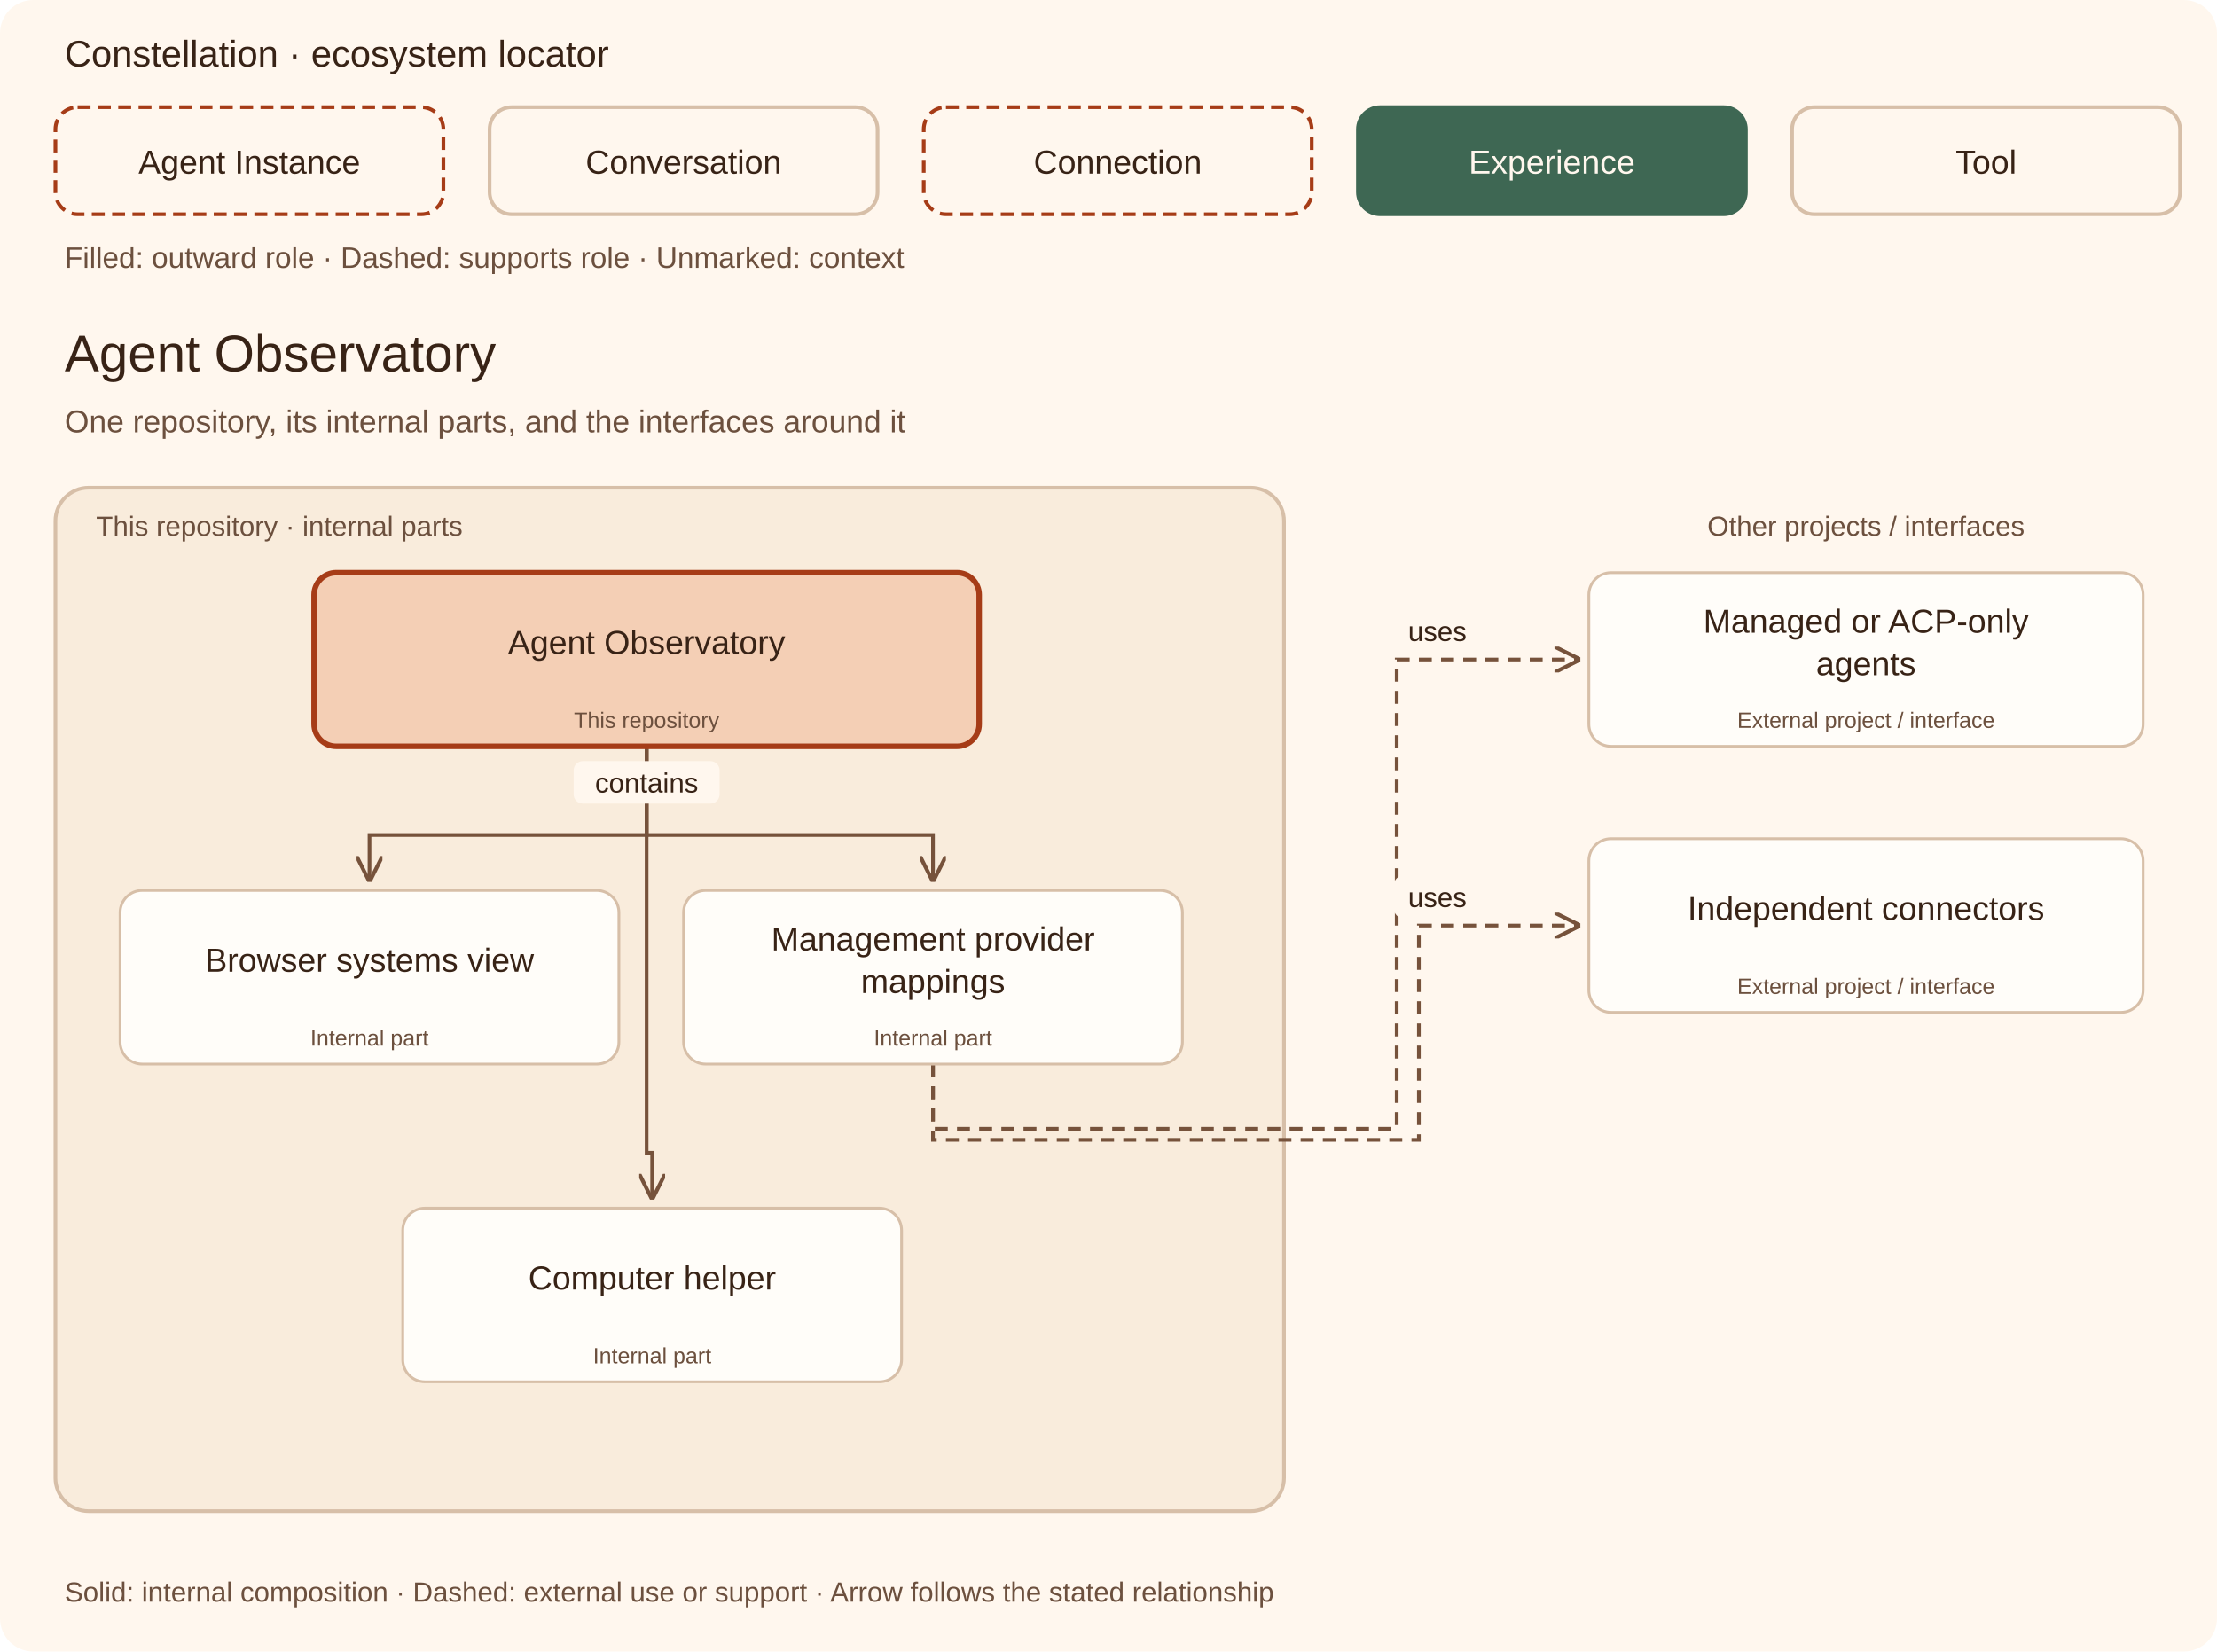
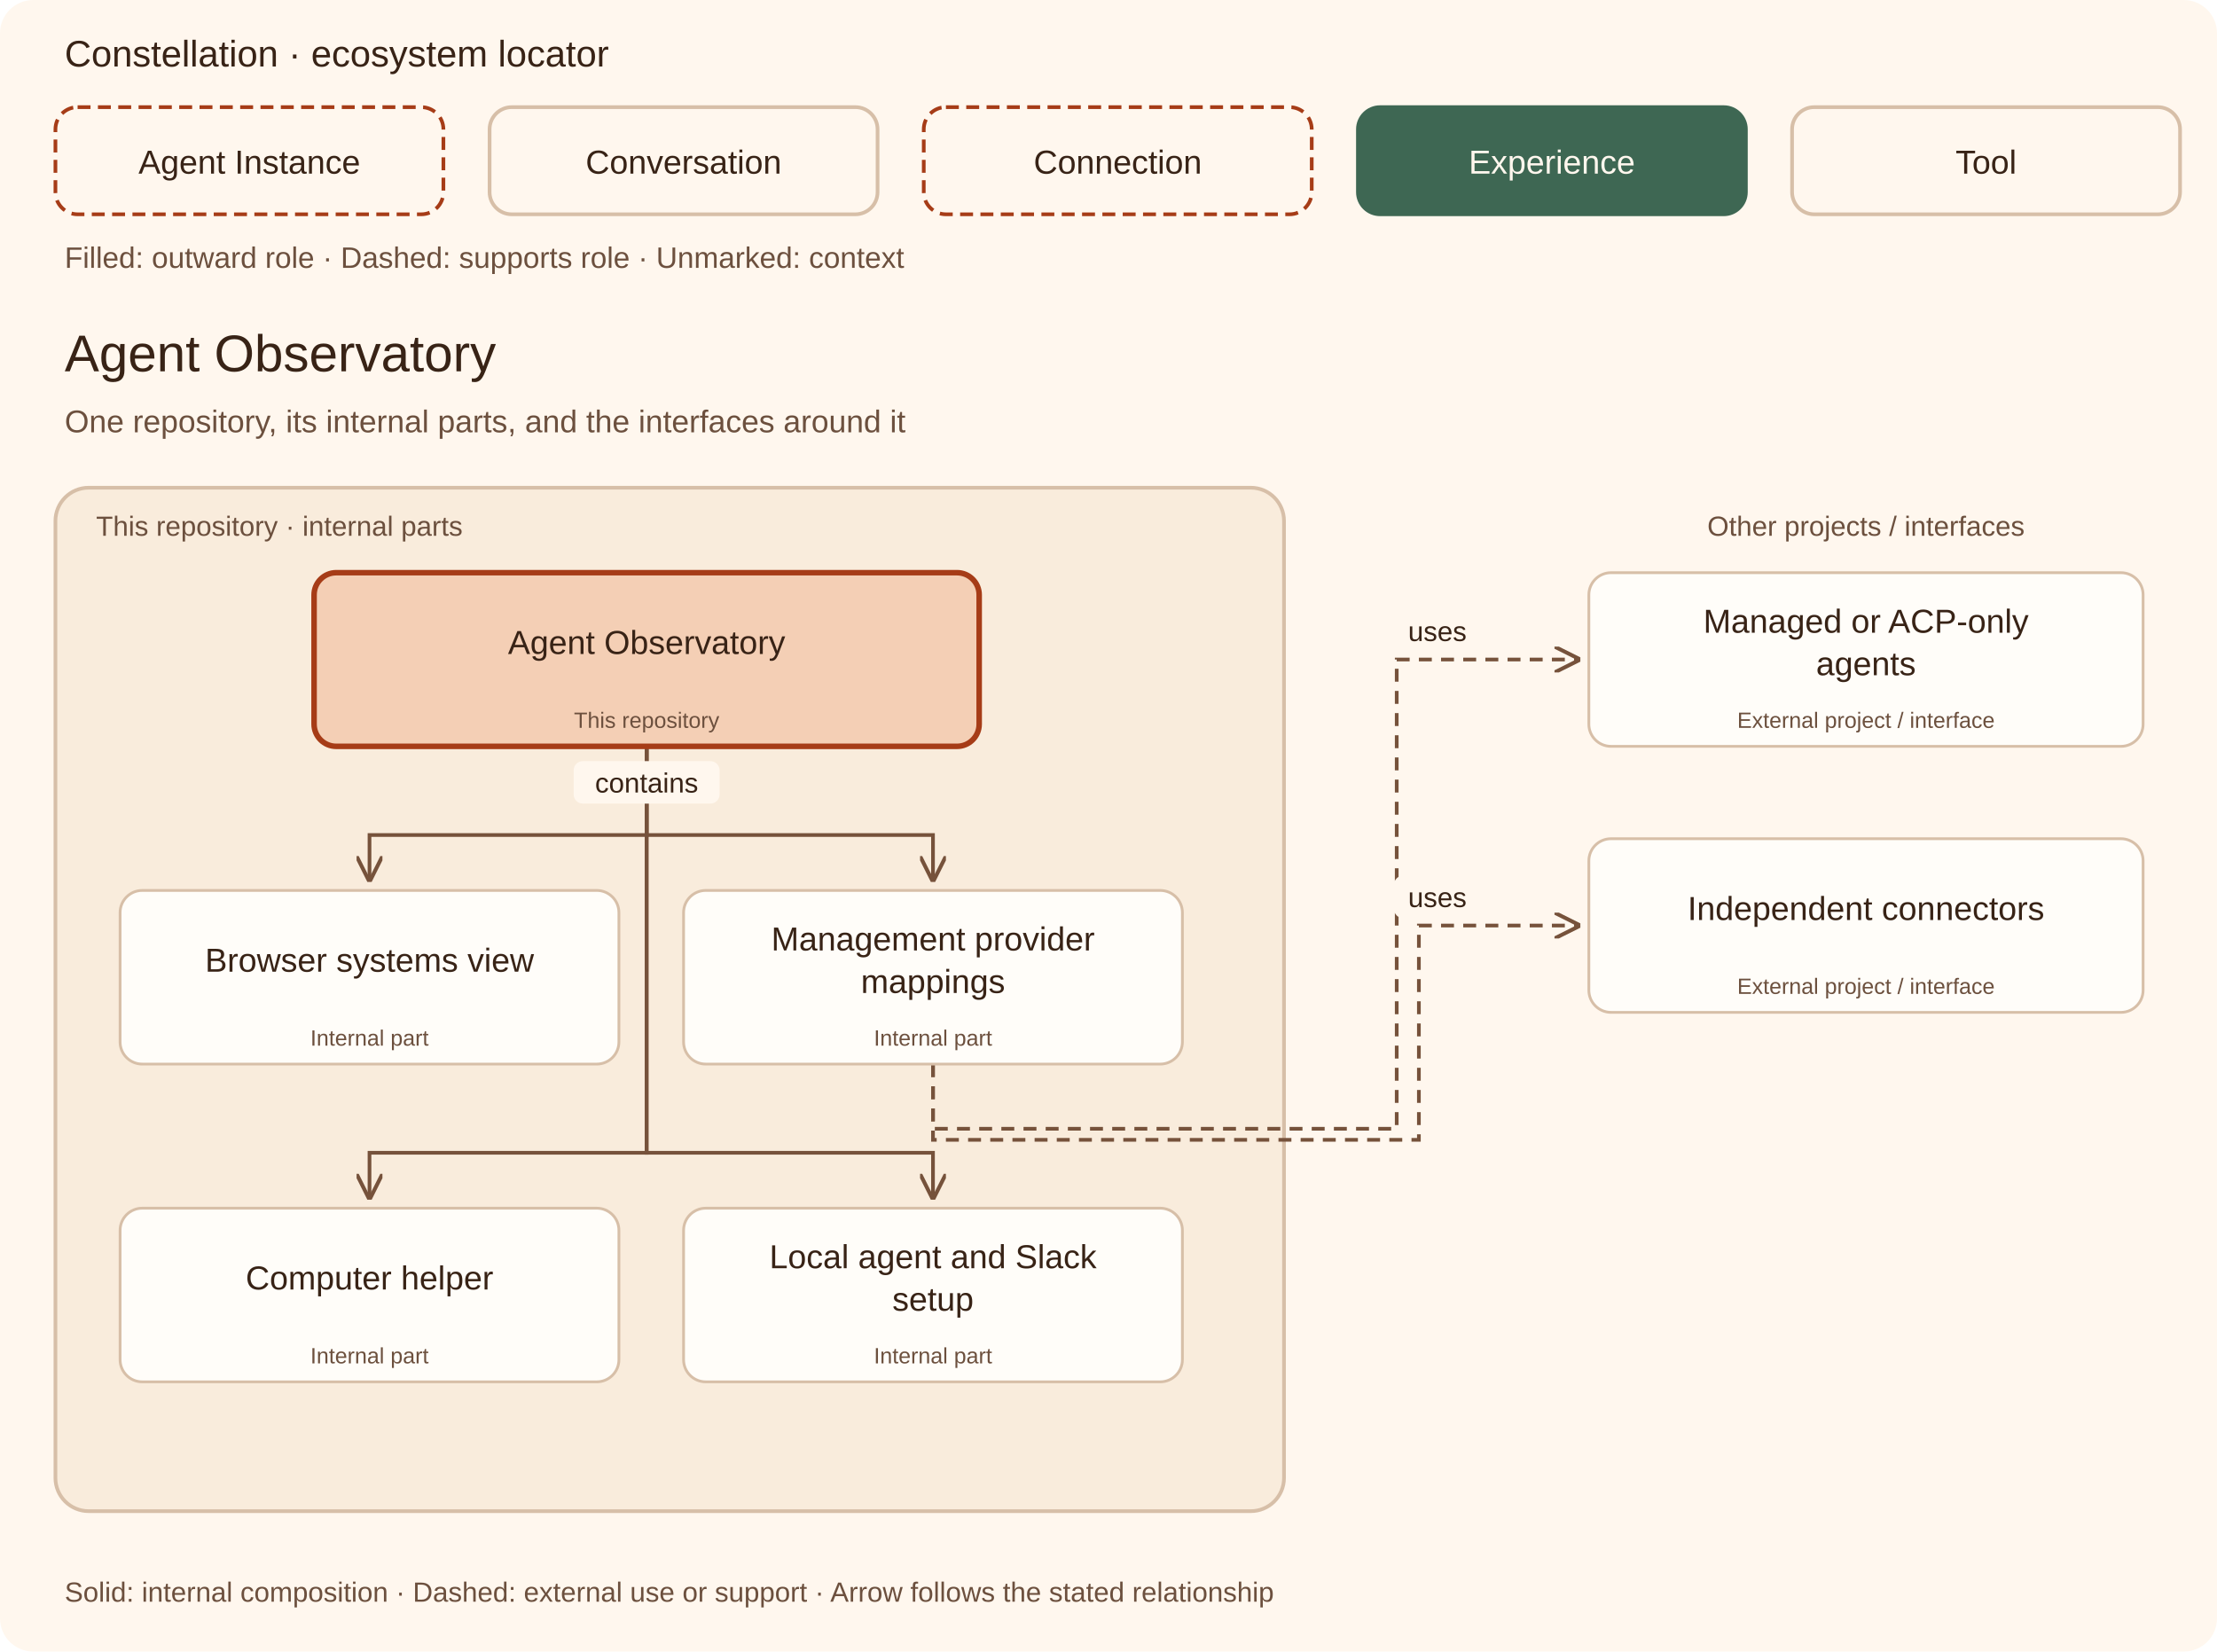
<svg xmlns="http://www.w3.org/2000/svg" viewBox="0 0 1200 894" role="img" aria-labelledby="title desc">
  <defs>
    <marker id="arrow" viewBox="0 0 10 10" refX="9" refY="5" markerWidth="7" markerHeight="7" orient="auto">
      <path d="M0 0L10 5L0 10" fill="none" stroke="#76523b" stroke-width="1.5" />
    </marker>
  </defs>
  <rect width="1200" height="894" rx="18" fill="#fff7ee" />
  <g font-family="Trebuchet MS,Arial,sans-serif">
    <text x="35" y="36" text-anchor="start" font-size="20" fill="#382316">Constellation · ecosystem locator</text>
    <rect x="30" y="58" width="210" height="58" rx="12" fill="#fff7ee" stroke="#a63c17" stroke-width="2" stroke-dasharray="7 4" />
    <text x="135" y="94" text-anchor="middle" font-size="18" fill="#382316">Agent Instance</text>
    <rect x="265" y="58" width="210" height="58" rx="12" fill="#fff7ee" stroke="#d7bfa8" stroke-width="2" />
    <text x="370" y="94" text-anchor="middle" font-size="18" fill="#382316">Conversation</text>
    <rect x="500" y="58" width="210" height="58" rx="12" fill="#fff7ee" stroke="#a63c17" stroke-width="2" stroke-dasharray="7 4" />
    <text x="605" y="94" text-anchor="middle" font-size="18" fill="#382316">Connection</text>
    <rect x="735" y="58" width="210" height="58" rx="12" fill="#3e6753" stroke="#3e6753" stroke-width="2" />
    <text x="840" y="94" text-anchor="middle" font-size="18" fill="#fff7ee">Experience</text>
    <rect x="970" y="58" width="210" height="58" rx="12" fill="#fff7ee" stroke="#d7bfa8" stroke-width="2" />
    <text x="1075" y="94" text-anchor="middle" font-size="18" fill="#382316">Tool</text>
    <text x="35" y="145" text-anchor="start" font-size="16" fill="#6c503e">Filled: outward role · Dashed: supports role · Unmarked: context</text>
    <text x="35" y="201" text-anchor="start" font-size="28" fill="#382316">Agent Observatory</text>
    <text x="35" y="234" text-anchor="start" font-size="17" fill="#6c503e">One repository, its internal parts, and the interfaces around it</text>
    <rect data-project-boundary="true" x="30" y="264" width="665" height="554" rx="18" fill="#f9ecdc" stroke="#d7bfa8" stroke-width="2" />
    <text x="52" y="290" text-anchor="start" font-size="15" fill="#6c503e">This repository · internal parts</text>
    <text x="1010" y="290" text-anchor="middle" font-size="15" fill="#6c503e">Other projects / interfaces</text>
    <g data-edge-from="self" data-edge-to="view" data-relation="contains">
      <path d="M350.0 404V452H200.0V476" fill="none" stroke="#76523b" stroke-width="2" marker-end="url(#arrow)" />
    </g>
    <g data-edge-from="self" data-edge-to="providers" data-relation="contains">
      <path d="M350.0 404V452H505.0V476" fill="none" stroke="#76523b" stroke-width="2" marker-end="url(#arrow)" />
    </g>
    <g data-edge-from="self" data-edge-to="helper" data-relation="contains">
-       <path d="M350.0 404V624H353.0V648" fill="none" stroke="#76523b" stroke-width="2" marker-end="url(#arrow)" />
+       <path d="M350.0 404V624H200.0V648" fill="none" stroke="#76523b" stroke-width="2" marker-end="url(#arrow)" />
    </g>
    <g data-edge-from="providers" data-edge-to="agents" data-relation="uses">
      <path d="M505.0 576V611H756V357.0H854" fill="none" stroke="#76523b" stroke-width="2" marker-end="url(#arrow)" stroke-dasharray="7 5" />
    </g>
    <g data-edge-from="providers" data-edge-to="connectors" data-relation="uses">
      <path d="M505.0 576V617H768V501.0H854" fill="none" stroke="#76523b" stroke-width="2" marker-end="url(#arrow)" stroke-dasharray="7 5" />
+     </g>
+     <g data-edge-from="self" data-edge-to="local-setup" data-relation="contains">
+       <path d="M350.0 404V624H505.0V648" fill="none" stroke="#76523b" stroke-width="2" marker-end="url(#arrow)" />
    </g>
    <rect x="310.5" y="412" width="79" height="23" rx="5" fill="#fff7ee" />
    <text x="350.0" y="429" text-anchor="middle" font-size="15" fill="#382316">contains</text>
    <rect x="754.5" y="330.0" width="47" height="23" rx="5" fill="#fff7ee" />
    <text x="778" y="347.0" text-anchor="middle" font-size="15" fill="#382316">uses</text>
    <rect x="754.5" y="474.0" width="47" height="23" rx="5" fill="#fff7ee" />
    <text x="778" y="491.0" text-anchor="middle" font-size="15" fill="#382316">uses</text>
    <g data-node-id="self" data-kind="self">
      <a href="https://github.com/microsoft/amplifier-constellation-observatory" target="_top">
        <rect x="170" y="310" width="360" height="94" rx="12" fill="#f4cfb5" stroke="#a63c17" stroke-width="3" />
        <text x="350.0" y="354.0" text-anchor="middle" font-size="18" fill="#382316">Agent Observatory</text>
        <text x="350.0" y="394" text-anchor="middle" font-size="12" fill="#6c503e">This repository</text>
      </a>
    </g>
    <g data-node-id="view" data-kind="internal">
      <rect x="65" y="482" width="270" height="94" rx="12" fill="#fffdf9" stroke="#d7bfa8" stroke-width="1.5" />
      <text x="200.0" y="526.0" text-anchor="middle" font-size="18" fill="#382316">Browser systems view</text>
      <text x="200.0" y="566" text-anchor="middle" font-size="12" fill="#6c503e">Internal part</text>
    </g>
    <g data-node-id="providers" data-kind="internal">
      <rect x="370" y="482" width="270" height="94" rx="12" fill="#fffdf9" stroke="#d7bfa8" stroke-width="1.5" />
      <text x="505.0" y="514.5" text-anchor="middle" font-size="18" fill="#382316">Management provider</text>
      <text x="505.0" y="537.5" text-anchor="middle" font-size="18" fill="#382316">mappings</text>
      <text x="505.0" y="566" text-anchor="middle" font-size="12" fill="#6c503e">Internal part</text>
    </g>
    <g data-node-id="helper" data-kind="internal">
-       <rect x="218" y="654" width="270" height="94" rx="12" fill="#fffdf9" stroke="#d7bfa8" stroke-width="1.5" />
-       <text x="353.0" y="698.0" text-anchor="middle" font-size="18" fill="#382316">Computer helper</text>
-       <text x="353.0" y="738" text-anchor="middle" font-size="12" fill="#6c503e">Internal part</text>
+       <rect x="65" y="654" width="270" height="94" rx="12" fill="#fffdf9" stroke="#d7bfa8" stroke-width="1.5" />
+       <text x="200.0" y="698.0" text-anchor="middle" font-size="18" fill="#382316">Computer helper</text>
+       <text x="200.0" y="738" text-anchor="middle" font-size="12" fill="#6c503e">Internal part</text>
+     </g>
+     <g data-node-id="local-setup" data-kind="internal">
+       <rect x="370" y="654" width="270" height="94" rx="12" fill="#fffdf9" stroke="#d7bfa8" stroke-width="1.5" />
+       <text x="505.0" y="686.5" text-anchor="middle" font-size="18" fill="#382316">Local agent and Slack</text>
+       <text x="505.0" y="709.5" text-anchor="middle" font-size="18" fill="#382316">setup</text>
+       <text x="505.0" y="738" text-anchor="middle" font-size="12" fill="#6c503e">Internal part</text>
    </g>
    <g data-node-id="agents" data-kind="external">
      <rect x="860" y="310" width="300" height="94" rx="12" fill="#fffdf9" stroke="#d7bfa8" stroke-width="1.5" />
      <text x="1010.0" y="342.5" text-anchor="middle" font-size="18" fill="#382316">Managed or ACP-only</text>
      <text x="1010.0" y="365.5" text-anchor="middle" font-size="18" fill="#382316">agents</text>
      <text x="1010.0" y="394" text-anchor="middle" font-size="12" fill="#6c503e">External project / interface</text>
    </g>
    <g data-node-id="connectors" data-kind="external">
      <rect x="860" y="454" width="300" height="94" rx="12" fill="#fffdf9" stroke="#d7bfa8" stroke-width="1.5" />
      <text x="1010.0" y="498.0" text-anchor="middle" font-size="18" fill="#382316">Independent connectors</text>
      <text x="1010.0" y="538" text-anchor="middle" font-size="12" fill="#6c503e">External project / interface</text>
    </g>
    <text x="35" y="867" text-anchor="start" font-size="15" fill="#6c503e">Solid: internal composition · Dashed: external use or support · Arrow follows the stated relationship</text>
  </g>
</svg>
